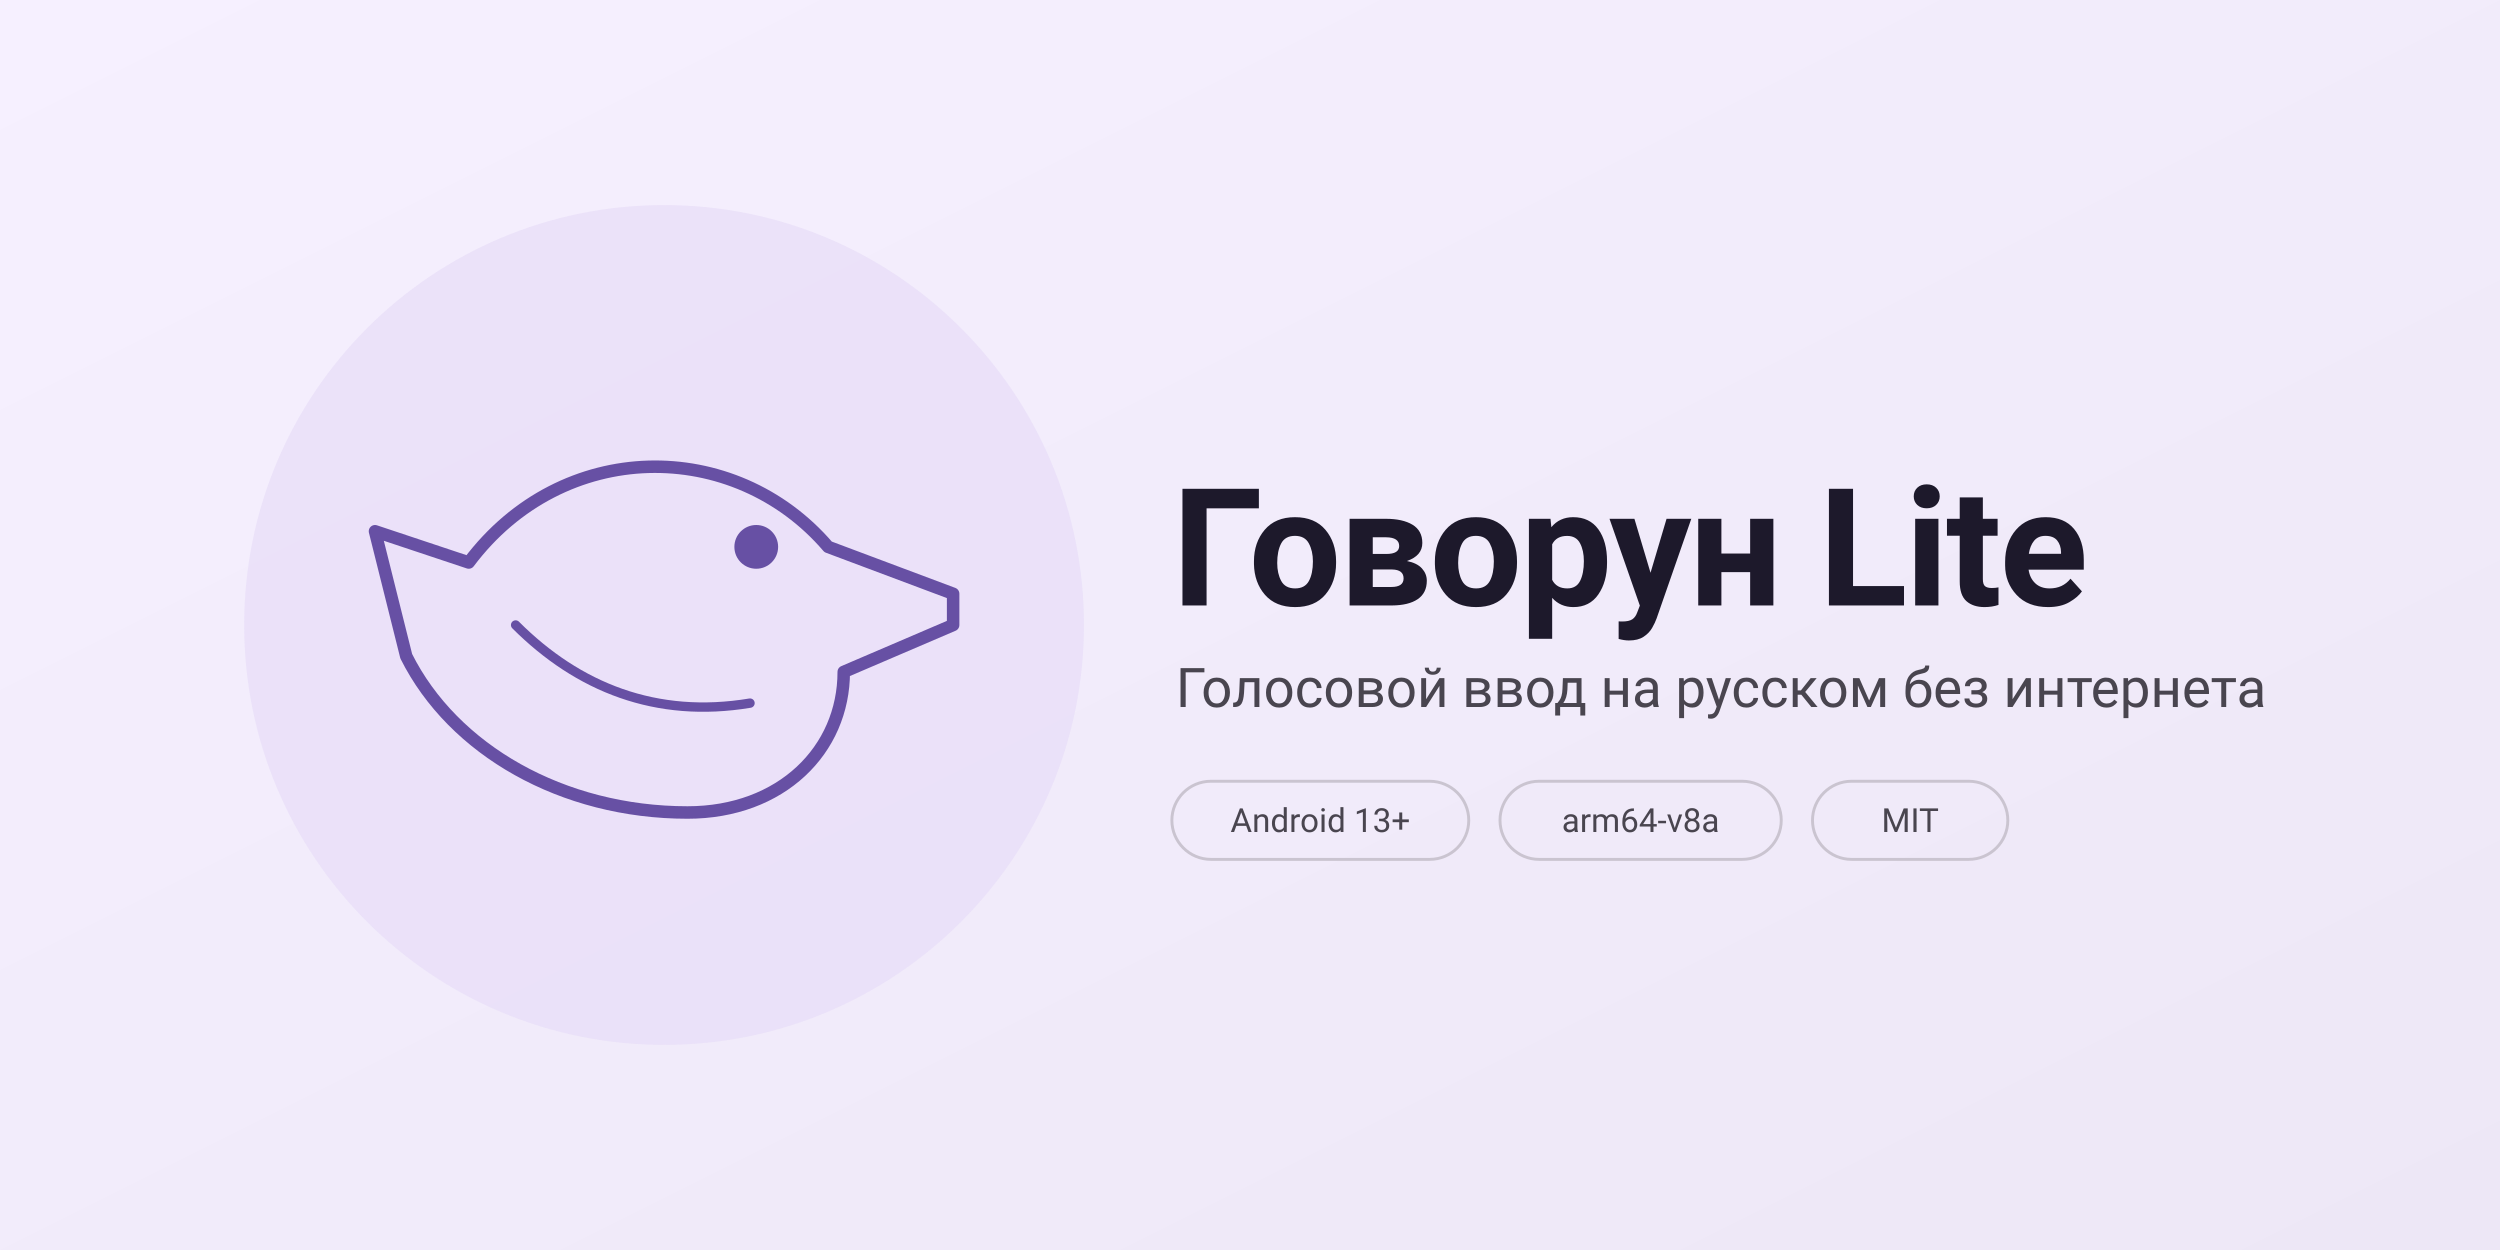
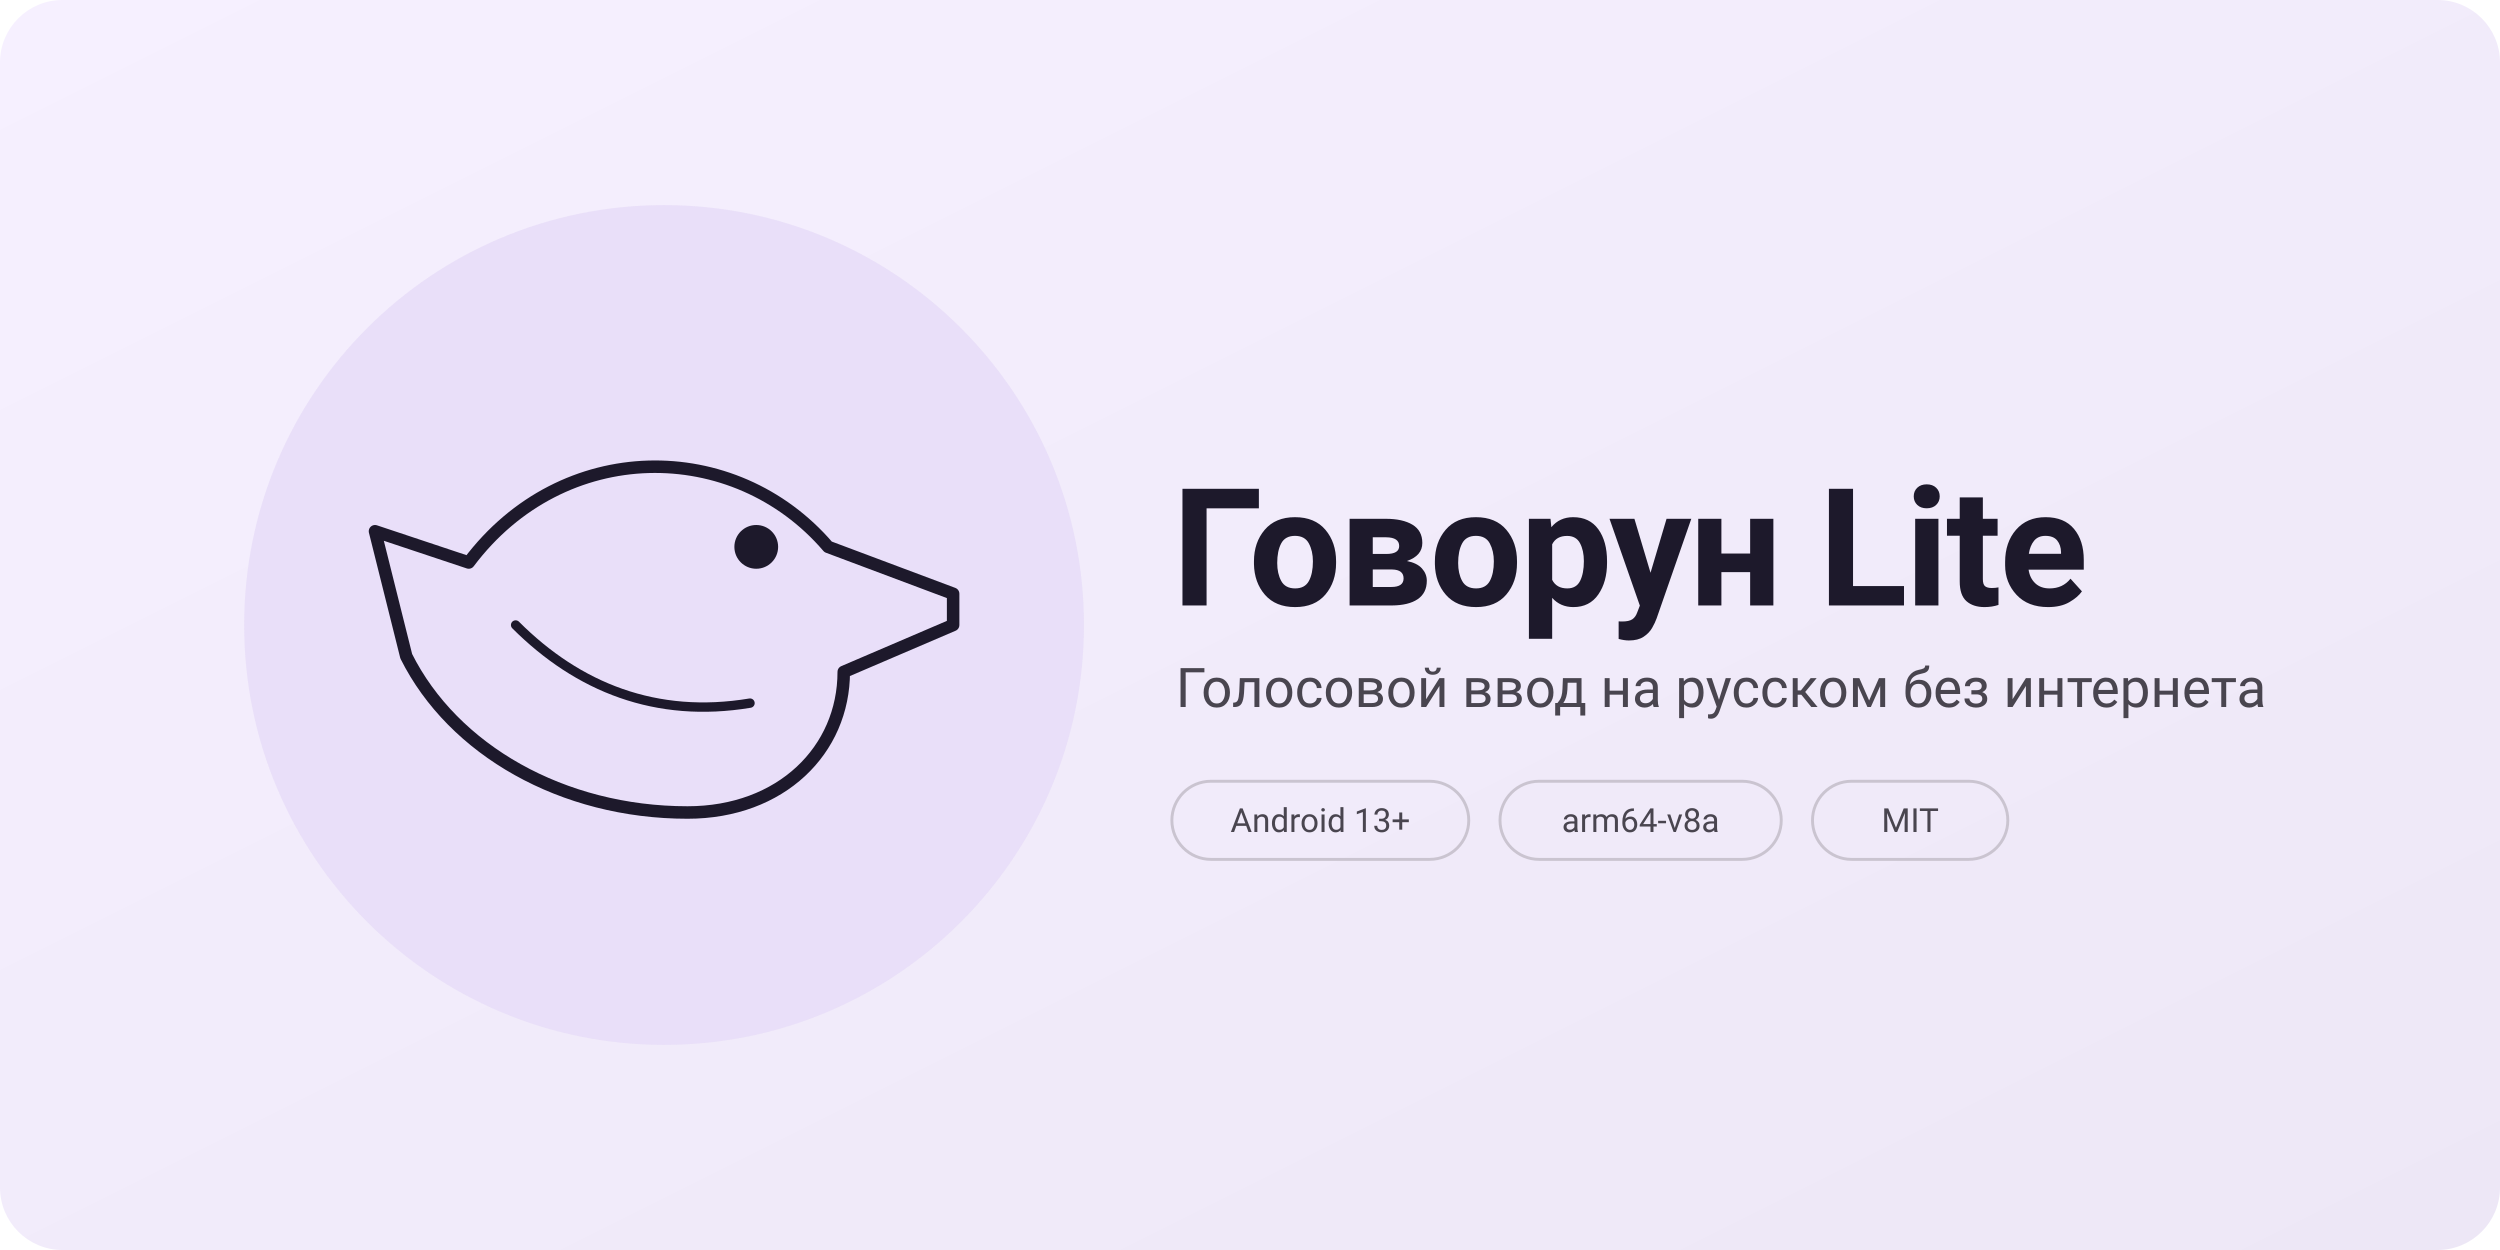
<svg xmlns="http://www.w3.org/2000/svg" viewBox="0 0 1280 640" width="1280" height="640" role="img" aria-label="Говорун Lite — голосовой ввод на русском без интернета">
  <defs>
    <linearGradient id="bg" x1="0%" y1="0%" x2="100%" y2="100%">
      <stop offset="0%" stop-color="#F6F0FF" />
      <stop offset="100%" stop-color="#EDE7F6" />
    </linearGradient>
  </defs>
-   <rect width="1280" height="640" fill="url(#bg)" />
-   <circle cx="340" cy="320" r="215" fill="#E8DEF8" opacity="0.75" />
-   <g transform="translate(144 136) scale(16)" stroke="#6750A4" fill="none" stroke-linecap="round" stroke-linejoin="round">
+   <rect width="1280" height="640" rx="32" fill="url(#bg)" />
+   <circle cx="340" cy="320" r="215" fill="#E8DEF8" opacity="0.9" />
+   <g transform="translate(144 136) scale(16)" stroke="#1D192B" fill="none" stroke-linecap="round" stroke-linejoin="round">
    <path stroke-width="0.4" d="M21.5,10.5 L17.5,9 C14.5,5.5 9,5.5 6,9.5 L3,8.5 L4,12.5 C5.5,15.5 9,17.5 13,17.5 C16,17.5 18,15.5 18,13 L21.5,11.5 Z" />
    <path stroke-width="0.3" d="M7.5,11.5 C9.5,13.5 12,14.5 15,14" />
-     <circle cx="15.2" cy="9" r="0.7" fill="#6750A4" stroke="none" />
+     <circle cx="15.2" cy="9" r="0.7" fill="#1D192B" stroke="none" />
  </g>
  <g font-family="-apple-system, BlinkMacSystemFont, 'Segoe UI', Roboto, 'Helvetica Neue', Arial, sans-serif">
    <text x="600" y="310" font-size="84" font-weight="700" letter-spacing="-1.2" fill="#1D192B">Говорун Lite</text>
    <text x="602" y="362" font-size="28" fill="#49454F">Голосовой ввод на русском без интернета</text>
    <g transform="translate(600 400)" font-size="17" fill="#49454F">
      <g>
        <rect width="152" height="40" rx="20" fill="none" stroke="#CAC4D0" stroke-width="1.5" />
        <text x="76" y="26" text-anchor="middle">Android 13+</text>
      </g>
      <g transform="translate(168 0)">
        <rect width="144" height="40" rx="20" fill="none" stroke="#CAC4D0" stroke-width="1.5" />
        <text x="72" y="26" text-anchor="middle">arm64-v8a</text>
      </g>
      <g transform="translate(328 0)">
        <rect width="100" height="40" rx="20" fill="none" stroke="#CAC4D0" stroke-width="1.5" />
        <text x="50" y="26" text-anchor="middle">MIT</text>
      </g>
    </g>
  </g>
</svg>
